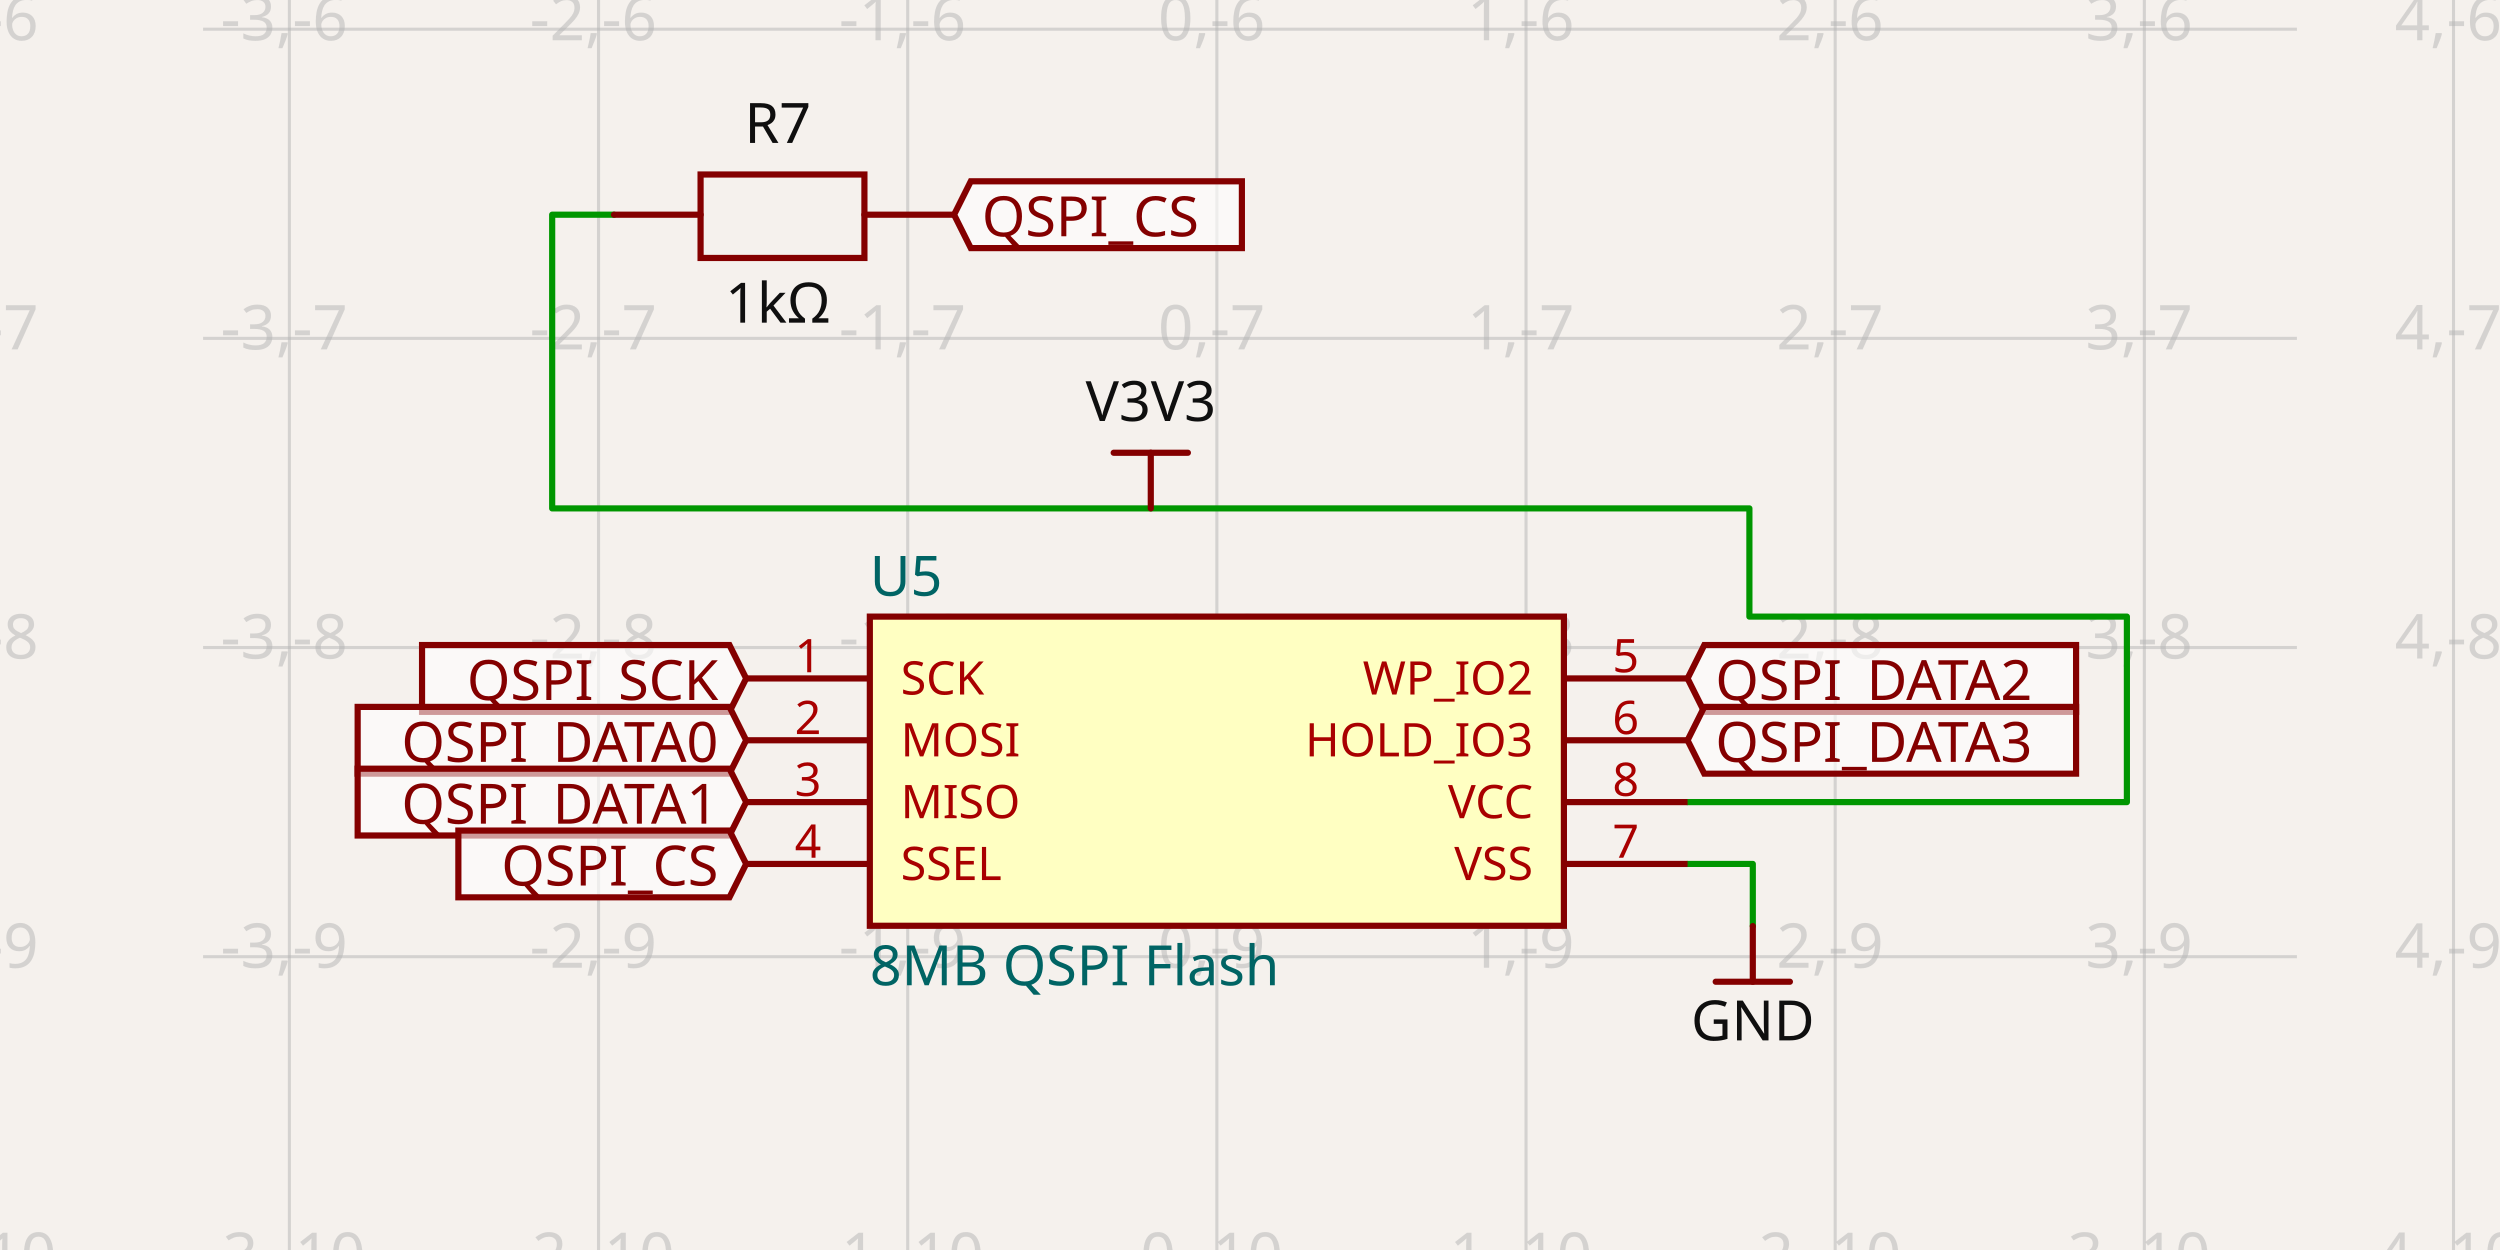
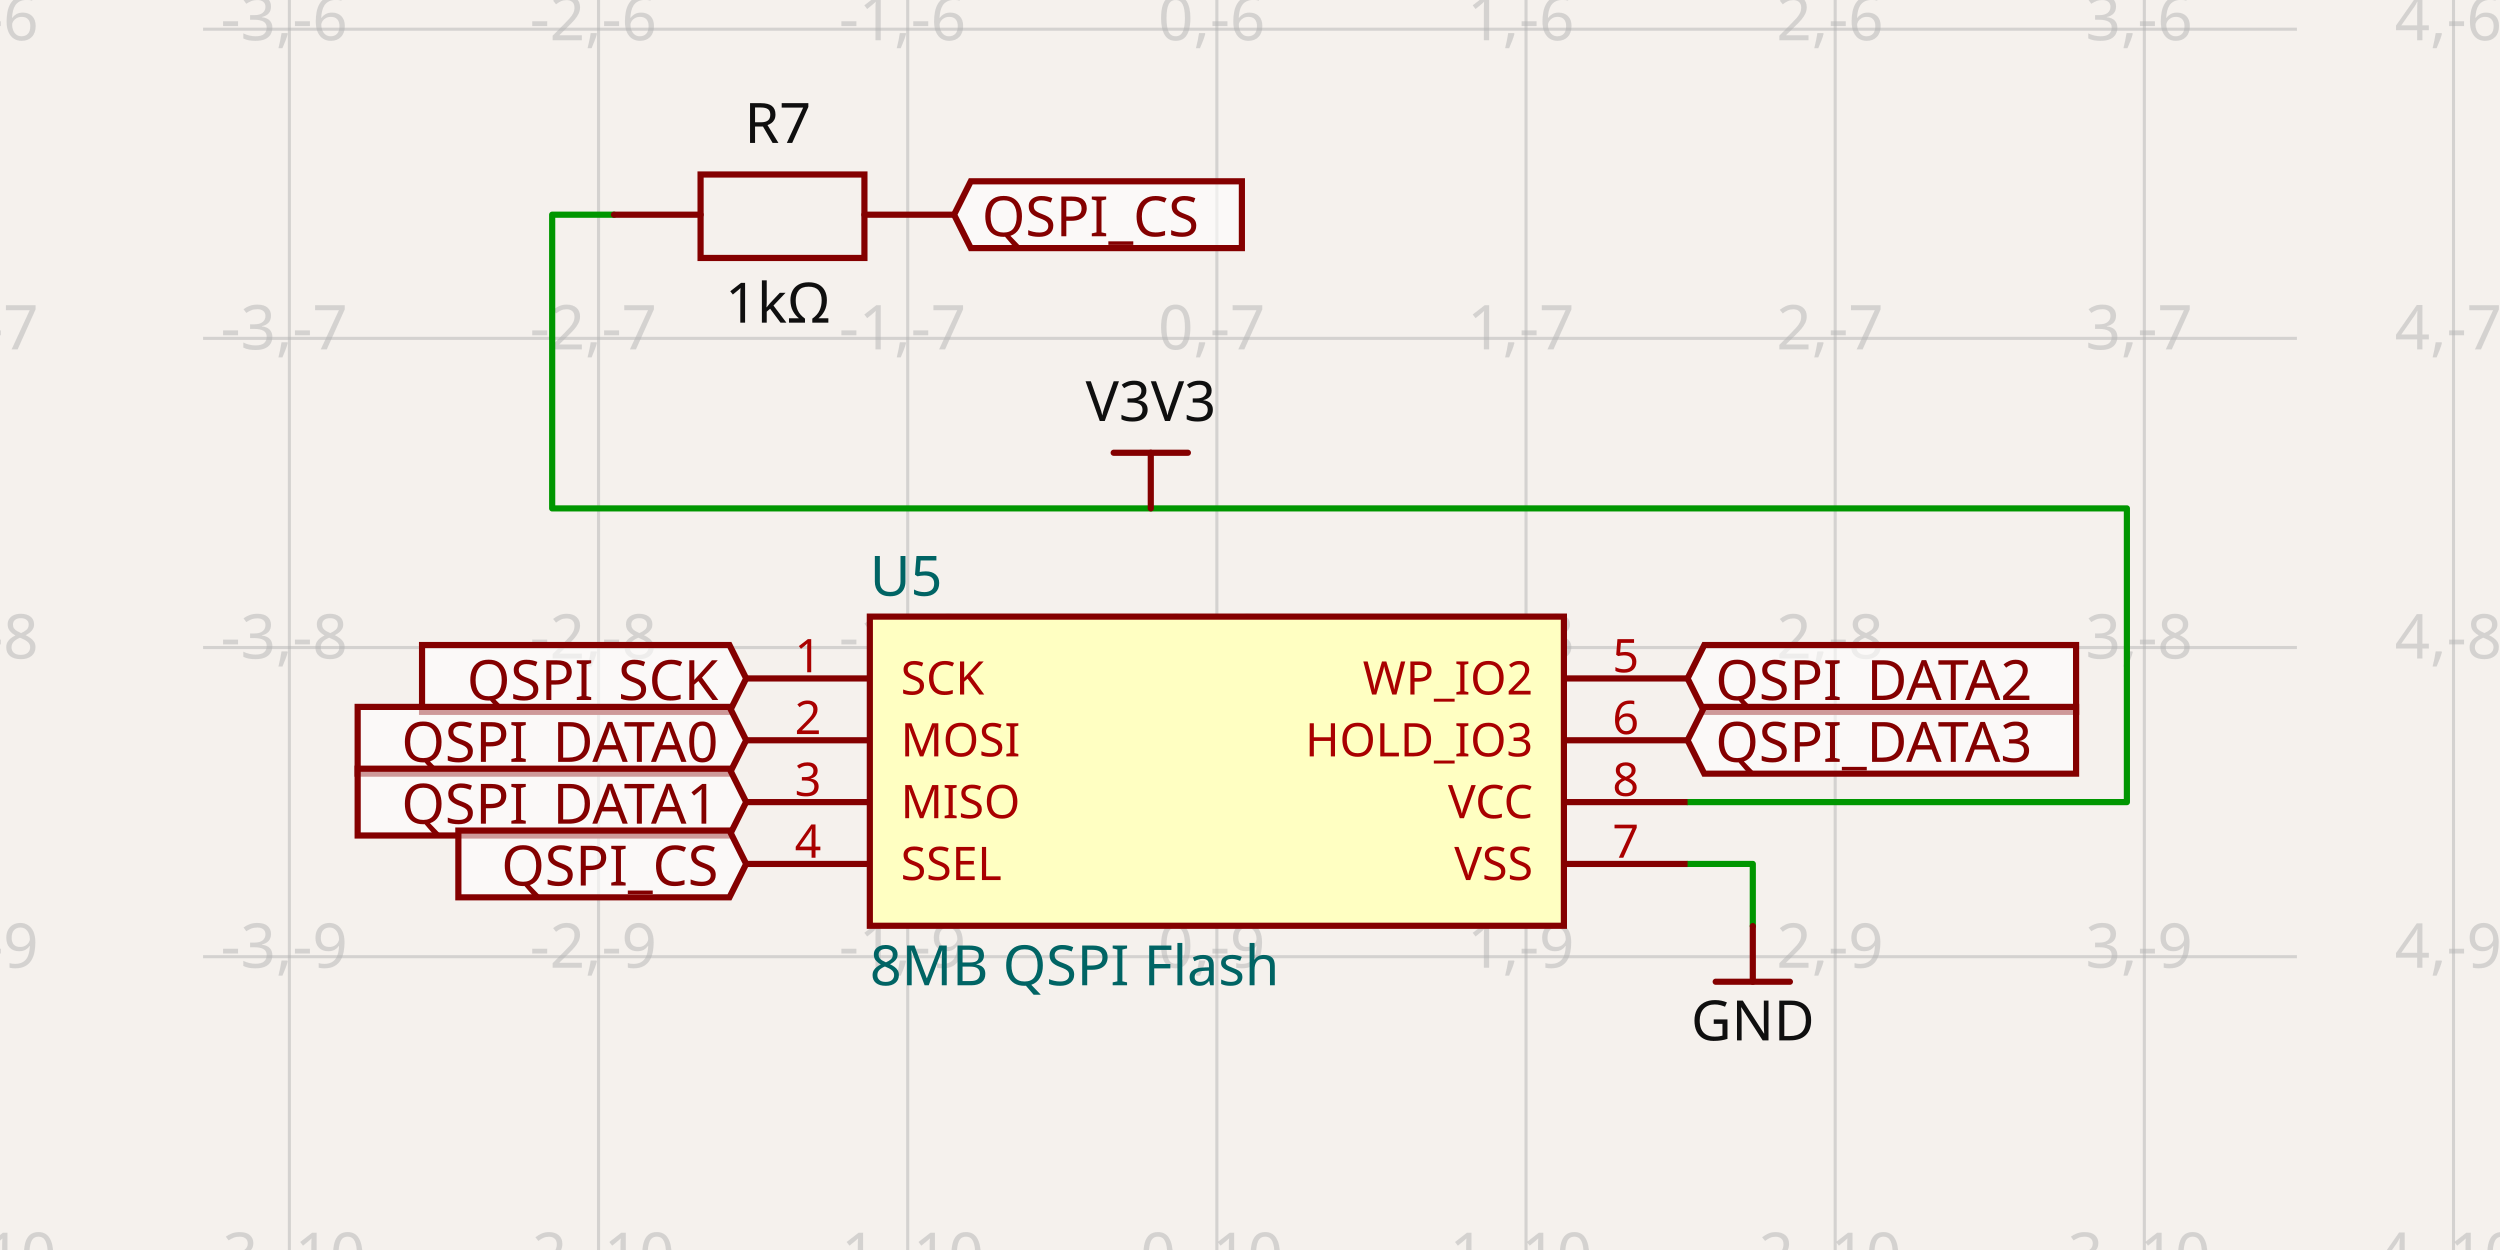
- <svg xmlns="http://www.w3.org/2000/svg" class="tscircuit-schematic" width="1200" height="600" style="background-color: rgb(245, 241, 237)" data-real-to-screen-transform="matrix(148.3977244182,0,0,-148.3977244182,584.0967105332,-876.36938751)" data-software-used-string="@tscircuit/core@0.0.1394">
+ <svg xmlns="http://www.w3.org/2000/svg" class="tscircuit-schematic" width="1200" height="600" style="background-color: rgb(245, 241, 237)" data-real-to-screen-transform="matrix(148.3977244182,0,0,-148.3977244182,584.0967105332,-876.36938751)" data-software-used-string="@tscircuit/core@0.0.1396">
  <style>
              .boundary { fill: rgb(245, 241, 237); }
              .schematic-boundary { fill: none; stroke: #fff; }
              .component { fill: none; stroke: rgb(132, 0, 0); }
              .chip { fill: rgb(255, 255, 194); stroke: rgb(132, 0, 0); }
              .component-pin { fill: none; stroke: rgb(132, 0, 0); }
              /* Basic per-trace hover fallback */
              .trace:hover {
                filter: invert(1);
              }
              .trace:hover .trace-crossing-outline {
                opacity: 0;
              }
              .trace:hover .trace-junction {
                filter: invert(1);
              }
              /* Net-hover highlighting: when a trace or its overlays are hovered,
                 invert color for all traces (base + overlays) sharing the same
                 subcircuit connectivity key. Also hide crossing outline during hover. */
              svg:has(:is(g.trace[data-subcircuit-connectivity-map-key="unnamedsubcircuitsubcircuit_source_group_0_connectivity_net0"], g.trace-overlays[data-subcircuit-connectivity-map-key="unnamedsubcircuitsubcircuit_source_group_0_connectivity_net0"]):hover) :is(g.trace[data-subcircuit-connectivity-map-key="unnamedsubcircuitsubcircuit_source_group_0_connectivity_net0"], g.trace-overlays[data-subcircuit-connectivity-map-key="unnamedsubcircuitsubcircuit_source_group_0_connectivity_net0"]) { filter: invert(1); }
svg:has(:is(g.trace[data-subcircuit-connectivity-map-key="unnamedsubcircuitsubcircuit_source_group_0_connectivity_net0"], g.trace-overlays[data-subcircuit-connectivity-map-key="unnamedsubcircuitsubcircuit_source_group_0_connectivity_net0"]):hover) g.trace-overlays[data-subcircuit-connectivity-map-key="unnamedsubcircuitsubcircuit_source_group_0_connectivity_net0"] .trace-crossing-outline { opacity: 0; }
svg:has(:is(g.trace[data-subcircuit-connectivity-map-key="unnamedsubcircuitsubcircuit_source_group_0_connectivity_net7"], g.trace-overlays[data-subcircuit-connectivity-map-key="unnamedsubcircuitsubcircuit_source_group_0_connectivity_net7"]):hover) :is(g.trace[data-subcircuit-connectivity-map-key="unnamedsubcircuitsubcircuit_source_group_0_connectivity_net7"], g.trace-overlays[data-subcircuit-connectivity-map-key="unnamedsubcircuitsubcircuit_source_group_0_connectivity_net7"]) { filter: invert(1); }
svg:has(:is(g.trace[data-subcircuit-connectivity-map-key="unnamedsubcircuitsubcircuit_source_group_0_connectivity_net7"], g.trace-overlays[data-subcircuit-connectivity-map-key="unnamedsubcircuitsubcircuit_source_group_0_connectivity_net7"]):hover) g.trace-overlays[data-subcircuit-connectivity-map-key="unnamedsubcircuitsubcircuit_source_group_0_connectivity_net7"] .trace-crossing-outline { opacity: 0; }
              .text { font-family: sans-serif; fill: rgb(0, 150, 0); }
              .pin-number { fill: rgb(169, 0, 0); }
              .port-label { fill: rgb(0, 100, 100); }
              .component-name { fill: rgb(0, 100, 100); }
              
            </style>
  <rect class="boundary" x="0" y="0" width="1200" height="600" />
  <g class="grid sch-grid">
    <line x1="-9.494" y1="600" x2="-9.494" y2="7.537437340943143e-11" stroke="rgb(181, 181, 181)" stroke-width="1.484" stroke-opacity="0.5" />
    <line x1="138.904" y1="600" x2="138.904" y2="7.537437340943143e-11" stroke="rgb(181, 181, 181)" stroke-width="1.484" stroke-opacity="0.5" />
    <line x1="287.301" y1="600" x2="287.301" y2="7.537437340943143e-11" stroke="rgb(181, 181, 181)" stroke-width="1.484" stroke-opacity="0.5" />
    <line x1="435.699" y1="600" x2="435.699" y2="7.537437340943143e-11" stroke="rgb(181, 181, 181)" stroke-width="1.484" stroke-opacity="0.5" />
    <line x1="584.097" y1="600" x2="584.097" y2="7.537437340943143e-11" stroke="rgb(181, 181, 181)" stroke-width="1.484" stroke-opacity="0.5" />
    <line x1="732.494" y1="600" x2="732.494" y2="7.537437340943143e-11" stroke="rgb(181, 181, 181)" stroke-width="1.484" stroke-opacity="0.5" />
    <line x1="880.892" y1="600" x2="880.892" y2="7.537437340943143e-11" stroke="rgb(181, 181, 181)" stroke-width="1.484" stroke-opacity="0.5" />
    <line x1="1029.29" y1="600" x2="1029.29" y2="7.537437340943143e-11" stroke="rgb(181, 181, 181)" stroke-width="1.484" stroke-opacity="0.5" />
    <line x1="1177.688" y1="600" x2="1177.688" y2="7.537437340943143e-11" stroke="rgb(181, 181, 181)" stroke-width="1.484" stroke-opacity="0.5" />
    <line x1="97.476" y1="607.608" x2="1102.524" y2="607.608" stroke="rgb(181, 181, 181)" stroke-width="1.484" stroke-opacity="0.5" />
    <line x1="97.476" y1="459.21" x2="1102.524" y2="459.21" stroke="rgb(181, 181, 181)" stroke-width="1.484" stroke-opacity="0.5" />
    <line x1="97.476" y1="310.812" x2="1102.524" y2="310.812" stroke="rgb(181, 181, 181)" stroke-width="1.484" stroke-opacity="0.5" />
    <line x1="97.476" y1="162.415" x2="1102.524" y2="162.415" stroke="rgb(181, 181, 181)" stroke-width="1.484" stroke-opacity="0.5" />
    <line x1="97.476" y1="14.017" x2="1102.524" y2="14.017" stroke="rgb(181, 181, 181)" stroke-width="1.484" stroke-opacity="0.5" />
    <line x1="97.476" y1="-134.381" x2="1102.524" y2="-134.381" stroke="rgb(181, 181, 181)" stroke-width="1.484" stroke-opacity="0.5" />
    <text x="-11.994" y="602.608" fill="rgb(181, 181, 181)" font-size="29.68" fill-opacity="0.5" text-anchor="middle" dominant-baseline="middle" font-family="sans-serif">-4,-10</text>
    <text x="-11.994" y="454.21" fill="rgb(181, 181, 181)" font-size="29.68" fill-opacity="0.5" text-anchor="middle" dominant-baseline="middle" font-family="sans-serif">-4,-9</text>
    <text x="-11.994" y="305.812" fill="rgb(181, 181, 181)" font-size="29.68" fill-opacity="0.5" text-anchor="middle" dominant-baseline="middle" font-family="sans-serif">-4,-8</text>
    <text x="-11.994" y="157.415" fill="rgb(181, 181, 181)" font-size="29.68" fill-opacity="0.5" text-anchor="middle" dominant-baseline="middle" font-family="sans-serif">-4,-7</text>
    <text x="-11.994" y="9.017" fill="rgb(181, 181, 181)" font-size="29.68" fill-opacity="0.5" text-anchor="middle" dominant-baseline="middle" font-family="sans-serif">-4,-6</text>
    <text x="-11.994" y="-139.381" fill="rgb(181, 181, 181)" font-size="29.68" fill-opacity="0.5" text-anchor="middle" dominant-baseline="middle" font-family="sans-serif">-4,-5</text>
    <text x="136.404" y="602.608" fill="rgb(181, 181, 181)" font-size="29.68" fill-opacity="0.5" text-anchor="middle" dominant-baseline="middle" font-family="sans-serif">-3,-10</text>
    <text x="136.404" y="454.21" fill="rgb(181, 181, 181)" font-size="29.68" fill-opacity="0.5" text-anchor="middle" dominant-baseline="middle" font-family="sans-serif">-3,-9</text>
    <text x="136.404" y="305.812" fill="rgb(181, 181, 181)" font-size="29.68" fill-opacity="0.5" text-anchor="middle" dominant-baseline="middle" font-family="sans-serif">-3,-8</text>
    <text x="136.404" y="157.415" fill="rgb(181, 181, 181)" font-size="29.68" fill-opacity="0.5" text-anchor="middle" dominant-baseline="middle" font-family="sans-serif">-3,-7</text>
    <text x="136.404" y="9.017" fill="rgb(181, 181, 181)" font-size="29.68" fill-opacity="0.5" text-anchor="middle" dominant-baseline="middle" font-family="sans-serif">-3,-6</text>
    <text x="136.404" y="-139.381" fill="rgb(181, 181, 181)" font-size="29.68" fill-opacity="0.5" text-anchor="middle" dominant-baseline="middle" font-family="sans-serif">-3,-5</text>
    <text x="284.801" y="602.608" fill="rgb(181, 181, 181)" font-size="29.68" fill-opacity="0.5" text-anchor="middle" dominant-baseline="middle" font-family="sans-serif">-2,-10</text>
    <text x="284.801" y="454.21" fill="rgb(181, 181, 181)" font-size="29.68" fill-opacity="0.5" text-anchor="middle" dominant-baseline="middle" font-family="sans-serif">-2,-9</text>
    <text x="284.801" y="305.812" fill="rgb(181, 181, 181)" font-size="29.68" fill-opacity="0.5" text-anchor="middle" dominant-baseline="middle" font-family="sans-serif">-2,-8</text>
    <text x="284.801" y="157.415" fill="rgb(181, 181, 181)" font-size="29.68" fill-opacity="0.5" text-anchor="middle" dominant-baseline="middle" font-family="sans-serif">-2,-7</text>
    <text x="284.801" y="9.017" fill="rgb(181, 181, 181)" font-size="29.68" fill-opacity="0.5" text-anchor="middle" dominant-baseline="middle" font-family="sans-serif">-2,-6</text>
    <text x="284.801" y="-139.381" fill="rgb(181, 181, 181)" font-size="29.68" fill-opacity="0.5" text-anchor="middle" dominant-baseline="middle" font-family="sans-serif">-2,-5</text>
    <text x="433.199" y="602.608" fill="rgb(181, 181, 181)" font-size="29.68" fill-opacity="0.5" text-anchor="middle" dominant-baseline="middle" font-family="sans-serif">-1,-10</text>
    <text x="433.199" y="454.21" fill="rgb(181, 181, 181)" font-size="29.68" fill-opacity="0.5" text-anchor="middle" dominant-baseline="middle" font-family="sans-serif">-1,-9</text>
    <text x="433.199" y="305.812" fill="rgb(181, 181, 181)" font-size="29.68" fill-opacity="0.5" text-anchor="middle" dominant-baseline="middle" font-family="sans-serif">-1,-8</text>
    <text x="433.199" y="157.415" fill="rgb(181, 181, 181)" font-size="29.68" fill-opacity="0.5" text-anchor="middle" dominant-baseline="middle" font-family="sans-serif">-1,-7</text>
    <text x="433.199" y="9.017" fill="rgb(181, 181, 181)" font-size="29.68" fill-opacity="0.5" text-anchor="middle" dominant-baseline="middle" font-family="sans-serif">-1,-6</text>
    <text x="433.199" y="-139.381" fill="rgb(181, 181, 181)" font-size="29.68" fill-opacity="0.5" text-anchor="middle" dominant-baseline="middle" font-family="sans-serif">-1,-5</text>
    <text x="581.597" y="602.608" fill="rgb(181, 181, 181)" font-size="29.68" fill-opacity="0.5" text-anchor="middle" dominant-baseline="middle" font-family="sans-serif">0,-10</text>
    <text x="581.597" y="454.21" fill="rgb(181, 181, 181)" font-size="29.68" fill-opacity="0.5" text-anchor="middle" dominant-baseline="middle" font-family="sans-serif">0,-9</text>
    <text x="581.597" y="305.812" fill="rgb(181, 181, 181)" font-size="29.68" fill-opacity="0.5" text-anchor="middle" dominant-baseline="middle" font-family="sans-serif">0,-8</text>
    <text x="581.597" y="157.415" fill="rgb(181, 181, 181)" font-size="29.68" fill-opacity="0.5" text-anchor="middle" dominant-baseline="middle" font-family="sans-serif">0,-7</text>
    <text x="581.597" y="9.017" fill="rgb(181, 181, 181)" font-size="29.68" fill-opacity="0.5" text-anchor="middle" dominant-baseline="middle" font-family="sans-serif">0,-6</text>
    <text x="581.597" y="-139.381" fill="rgb(181, 181, 181)" font-size="29.68" fill-opacity="0.5" text-anchor="middle" dominant-baseline="middle" font-family="sans-serif">0,-5</text>
    <text x="729.994" y="602.608" fill="rgb(181, 181, 181)" font-size="29.68" fill-opacity="0.5" text-anchor="middle" dominant-baseline="middle" font-family="sans-serif">1,-10</text>
    <text x="729.994" y="454.21" fill="rgb(181, 181, 181)" font-size="29.68" fill-opacity="0.5" text-anchor="middle" dominant-baseline="middle" font-family="sans-serif">1,-9</text>
    <text x="729.994" y="305.812" fill="rgb(181, 181, 181)" font-size="29.68" fill-opacity="0.5" text-anchor="middle" dominant-baseline="middle" font-family="sans-serif">1,-8</text>
    <text x="729.994" y="157.415" fill="rgb(181, 181, 181)" font-size="29.68" fill-opacity="0.5" text-anchor="middle" dominant-baseline="middle" font-family="sans-serif">1,-7</text>
    <text x="729.994" y="9.017" fill="rgb(181, 181, 181)" font-size="29.68" fill-opacity="0.5" text-anchor="middle" dominant-baseline="middle" font-family="sans-serif">1,-6</text>
    <text x="729.994" y="-139.381" fill="rgb(181, 181, 181)" font-size="29.68" fill-opacity="0.5" text-anchor="middle" dominant-baseline="middle" font-family="sans-serif">1,-5</text>
    <text x="878.392" y="602.608" fill="rgb(181, 181, 181)" font-size="29.68" fill-opacity="0.5" text-anchor="middle" dominant-baseline="middle" font-family="sans-serif">2,-10</text>
    <text x="878.392" y="454.21" fill="rgb(181, 181, 181)" font-size="29.68" fill-opacity="0.5" text-anchor="middle" dominant-baseline="middle" font-family="sans-serif">2,-9</text>
    <text x="878.392" y="305.812" fill="rgb(181, 181, 181)" font-size="29.68" fill-opacity="0.5" text-anchor="middle" dominant-baseline="middle" font-family="sans-serif">2,-8</text>
    <text x="878.392" y="157.415" fill="rgb(181, 181, 181)" font-size="29.68" fill-opacity="0.5" text-anchor="middle" dominant-baseline="middle" font-family="sans-serif">2,-7</text>
    <text x="878.392" y="9.017" fill="rgb(181, 181, 181)" font-size="29.68" fill-opacity="0.5" text-anchor="middle" dominant-baseline="middle" font-family="sans-serif">2,-6</text>
    <text x="878.392" y="-139.381" fill="rgb(181, 181, 181)" font-size="29.68" fill-opacity="0.5" text-anchor="middle" dominant-baseline="middle" font-family="sans-serif">2,-5</text>
    <text x="1026.79" y="602.608" fill="rgb(181, 181, 181)" font-size="29.68" fill-opacity="0.5" text-anchor="middle" dominant-baseline="middle" font-family="sans-serif">3,-10</text>
    <text x="1026.79" y="454.21" fill="rgb(181, 181, 181)" font-size="29.68" fill-opacity="0.5" text-anchor="middle" dominant-baseline="middle" font-family="sans-serif">3,-9</text>
    <text x="1026.79" y="305.812" fill="rgb(181, 181, 181)" font-size="29.68" fill-opacity="0.5" text-anchor="middle" dominant-baseline="middle" font-family="sans-serif">3,-8</text>
    <text x="1026.79" y="157.415" fill="rgb(181, 181, 181)" font-size="29.68" fill-opacity="0.5" text-anchor="middle" dominant-baseline="middle" font-family="sans-serif">3,-7</text>
    <text x="1026.79" y="9.017" fill="rgb(181, 181, 181)" font-size="29.68" fill-opacity="0.5" text-anchor="middle" dominant-baseline="middle" font-family="sans-serif">3,-6</text>
    <text x="1026.79" y="-139.381" fill="rgb(181, 181, 181)" font-size="29.68" fill-opacity="0.5" text-anchor="middle" dominant-baseline="middle" font-family="sans-serif">3,-5</text>
    <text x="1175.188" y="602.608" fill="rgb(181, 181, 181)" font-size="29.68" fill-opacity="0.5" text-anchor="middle" dominant-baseline="middle" font-family="sans-serif">4,-10</text>
    <text x="1175.188" y="454.21" fill="rgb(181, 181, 181)" font-size="29.68" fill-opacity="0.5" text-anchor="middle" dominant-baseline="middle" font-family="sans-serif">4,-9</text>
    <text x="1175.188" y="305.812" fill="rgb(181, 181, 181)" font-size="29.68" fill-opacity="0.5" text-anchor="middle" dominant-baseline="middle" font-family="sans-serif">4,-8</text>
    <text x="1175.188" y="157.415" fill="rgb(181, 181, 181)" font-size="29.68" fill-opacity="0.5" text-anchor="middle" dominant-baseline="middle" font-family="sans-serif">4,-7</text>
    <text x="1175.188" y="9.017" fill="rgb(181, 181, 181)" font-size="29.68" fill-opacity="0.5" text-anchor="middle" dominant-baseline="middle" font-family="sans-serif">4,-6</text>
    <text x="1175.188" y="-139.381" fill="rgb(181, 181, 181)" font-size="29.68" fill-opacity="0.5" text-anchor="middle" dominant-baseline="middle" font-family="sans-serif">4,-5</text>
  </g>
  <g class="trace sch-trace" data-layer="base" data-circuit-json-type="schematic_trace" data-schematic-trace-id="schematic_trace_0" data-subcircuit-connectivity-map-key="unnamedsubcircuitsubcircuit_source_group_0_connectivity_net0">
-     <path d="M 294.721 103.056 L 265.042 103.056 L 265.042 244.033 L 839.712 244.033 L 839.712 295.973 L 1020.905 295.973 L 1020.905 385.011 L 810.032 385.011" class="trace-invisible-hover-outline sch-trace-hitbox" stroke="rgb(0, 150, 0)" fill="none" stroke-width="23.744px" stroke-linecap="round" opacity="0" stroke-linejoin="round" />
-     <path class="sch-trace-path" d="M 294.721 103.056 L 265.042 103.056 L 265.042 244.033 L 839.712 244.033 L 839.712 295.973 L 1020.905 295.973 L 1020.905 385.011 L 810.032 385.011" stroke="rgb(0, 150, 0)" fill="none" stroke-width="2.968px" stroke-linecap="round" stroke-linejoin="round" />
+     <path d="M 294.721 103.056 L 265.042 103.056 L 265.042 244.033 L 1020.905 244.033 L 1020.905 385.011 L 810.032 385.011" class="trace-invisible-hover-outline sch-trace-hitbox" stroke="rgb(0, 150, 0)" fill="none" stroke-width="23.744px" stroke-linecap="round" opacity="0" stroke-linejoin="round" />
+     <path class="sch-trace-path" d="M 294.721 103.056 L 265.042 103.056 L 265.042 244.033 L 1020.905 244.033 L 1020.905 385.011 L 810.032 385.011" stroke="rgb(0, 150, 0)" fill="none" stroke-width="2.968px" stroke-linecap="round" stroke-linejoin="round" />
  </g>
  <g class="trace sch-trace" data-layer="base" data-circuit-json-type="schematic_trace" data-schematic-trace-id="schematic_trace_1" data-subcircuit-connectivity-map-key="unnamedsubcircuitsubcircuit_source_group_0_connectivity_net7">
    <path d="M 810.032 414.691 L 841.344 414.691 L 841.344 444.519" class="trace-invisible-hover-outline sch-trace-hitbox" stroke="rgb(0, 150, 0)" fill="none" stroke-width="23.744px" stroke-linecap="round" opacity="0" stroke-linejoin="round" />
    <path class="sch-trace-path" d="M 810.032 414.691 L 841.344 414.691 L 841.344 444.519" stroke="rgb(0, 150, 0)" fill="none" stroke-width="2.968px" stroke-linecap="round" stroke-linejoin="round" />
  </g>
  <g class="trace-overlays sch-trace-overlays" data-layer="overlay" data-circuit-json-type="schematic_trace" data-schematic-trace-id="schematic_trace_0" data-subcircuit-connectivity-map-key="unnamedsubcircuitsubcircuit_source_group_0_connectivity_net0" />
  <g class="trace-overlays sch-trace-overlays" data-layer="overlay" data-circuit-json-type="schematic_trace" data-schematic-trace-id="schematic_trace_1" data-subcircuit-connectivity-map-key="unnamedsubcircuitsubcircuit_source_group_0_connectivity_net7" />
  <g class="sch-component" data-circuit-json-type="schematic_component" data-schematic-component-id="schematic_component_0">
    <rect class="component-overlay sch-component-overlay" x="294.721" y="83.764" width="163.237" height="40.067" fill="transparent" />
    <path class="sch-component-symbol-path" d="M 294.721 103.056 L 336.273 103.056" stroke="rgb(132, 0, 0)" fill="none" stroke-width="2.968px" stroke-linecap="round" />
    <path class="sch-component-symbol-path" d="M 414.923 103.056 L 457.959 103.056" stroke="rgb(132, 0, 0)" fill="none" stroke-width="2.968px" stroke-linecap="round" />
    <path class="sch-component-symbol-path" d="M 376.34 83.764 L 414.923 83.764 L 414.923 123.831 L 336.273 123.831 L 336.273 83.764 L 376.34 83.764" stroke="rgb(132, 0, 0)" fill="none" stroke-width="2.968px" stroke-linecap="round" />
    <text class="sch-component-name sch-component-text" x="373.372" y="76.425" stroke="rgb(245, 241, 237)" stroke-width="2.968px" paint-order="stroke" fill="rgb(15, 15, 15)" font-family="sans-serif" text-anchor="middle" dominant-baseline="ideographic" font-size="26.712px">R7</text>
    <text class="sch-component-text" x="373.372" y="134.138" fill="rgb(15, 15, 15)" font-family="sans-serif" text-anchor="middle" dominant-baseline="hanging" font-size="26.712px">1kΩ</text>
  </g>
  <g class="sch-component" data-circuit-json-type="schematic_component" data-schematic-component-id="schematic_component_1">
    <rect class="component chip sch-component-body" x="417.52" y="295.973" width="333.153" height="148.398" stroke-width="2.968px" fill="rgb(255, 255, 194)" stroke="rgb(132, 0, 0)" />
    <rect class="component-overlay sch-component-overlay" x="417.52" y="295.973" width="333.153" height="148.398" fill="transparent" />
    <text class="sch-text" x="417.52" y="463.662" fill="#006464" text-anchor="start" dominant-baseline="middle" font-family="sans-serif" font-size="26.712px" transform="rotate(0, 417.5203, 463.6621)">8MB QSPI Flash</text>
    <text class="sch-text" x="417.52" y="276.681" fill="#006464" text-anchor="start" dominant-baseline="middle" font-family="sans-serif" font-size="26.712px" transform="rotate(0, 417.5203, 276.6809)">U5</text>
    <line class="component-pin sch-component-pin sch-port-line" x1="417.52" y1="325.652" x2="358.161" y2="325.652" stroke-width="2.968px" />
    <g class="sch-port" data-schematic-port-id="source_port_2">
      <rect x="355.193" y="322.684" width="5.936" height="5.936" opacity="0" />
    </g>
    <text class="pin-number sch-pin-number" x="387.841" y="322.684" style="font-family: sans-serif;" fill="rgb(169, 0, 0)" text-anchor="middle" dominant-baseline="auto" font-size="22.26px" transform="">1</text>
    <text class="pin-number sch-pin-label" x="432.36" y="325.652" style="font-family: sans-serif;" fill="rgb(169, 0, 0)" text-anchor="start" dominant-baseline="middle" font-size="22.26px" transform="">SCK</text>
    <line class="component-pin sch-component-pin sch-port-line" x1="417.52" y1="355.332" x2="358.161" y2="355.332" stroke-width="2.968px" />
    <g class="sch-port" data-schematic-port-id="source_port_3">
      <rect x="355.193" y="352.364" width="5.936" height="5.936" opacity="0" />
    </g>
    <text class="pin-number sch-pin-number" x="387.841" y="352.364" style="font-family: sans-serif;" fill="rgb(169, 0, 0)" text-anchor="middle" dominant-baseline="auto" font-size="22.26px" transform="">2</text>
    <text class="pin-number sch-pin-label" x="432.36" y="355.332" style="font-family: sans-serif;" fill="rgb(169, 0, 0)" text-anchor="start" dominant-baseline="middle" font-size="22.26px" transform="">MOSI</text>
    <line class="component-pin sch-component-pin sch-port-line" x1="417.52" y1="385.011" x2="358.161" y2="385.011" stroke-width="2.968px" />
    <g class="sch-port" data-schematic-port-id="source_port_4">
      <rect x="355.193" y="382.043" width="5.936" height="5.936" opacity="0" />
    </g>
    <text class="pin-number sch-pin-number" x="387.841" y="382.043" style="font-family: sans-serif;" fill="rgb(169, 0, 0)" text-anchor="middle" dominant-baseline="auto" font-size="22.26px" transform="">3</text>
    <text class="pin-number sch-pin-label" x="432.36" y="385.011" style="font-family: sans-serif;" fill="rgb(169, 0, 0)" text-anchor="start" dominant-baseline="middle" font-size="22.26px" transform="">MISO</text>
    <line class="component-pin sch-component-pin sch-port-line" x1="417.52" y1="414.691" x2="358.161" y2="414.691" stroke-width="2.968px" />
    <g class="sch-port" data-schematic-port-id="source_port_5">
      <rect x="355.193" y="411.723" width="5.936" height="5.936" opacity="0" />
    </g>
    <text class="pin-number sch-pin-number" x="387.841" y="411.723" style="font-family: sans-serif;" fill="rgb(169, 0, 0)" text-anchor="middle" dominant-baseline="auto" font-size="22.26px" transform="">4</text>
    <text class="pin-number sch-pin-label" x="432.36" y="414.691" style="font-family: sans-serif;" fill="rgb(169, 0, 0)" text-anchor="start" dominant-baseline="middle" font-size="22.26px" transform="">SSEL</text>
    <line class="component-pin sch-component-pin sch-port-line" x1="750.673" y1="325.652" x2="810.032" y2="325.652" stroke-width="2.968px" />
    <g class="sch-port" data-schematic-port-id="source_port_6">
      <rect x="807.064" y="322.684" width="5.936" height="5.936" opacity="0" />
    </g>
    <text class="pin-number sch-pin-number" x="780.353" y="322.684" style="font-family: sans-serif;" fill="rgb(169, 0, 0)" text-anchor="middle" dominant-baseline="auto" font-size="22.26px" transform="">5</text>
    <text class="pin-number sch-pin-label" x="735.833" y="325.652" style="font-family: sans-serif;" fill="rgb(169, 0, 0)" text-anchor="end" dominant-baseline="middle" font-size="22.26px" transform="">WP_IO2</text>
    <line class="component-pin sch-component-pin sch-port-line" x1="750.673" y1="355.332" x2="810.032" y2="355.332" stroke-width="2.968px" />
    <g class="sch-port" data-schematic-port-id="source_port_7">
      <rect x="807.064" y="352.364" width="5.936" height="5.936" opacity="0" />
    </g>
    <text class="pin-number sch-pin-number" x="780.353" y="352.364" style="font-family: sans-serif;" fill="rgb(169, 0, 0)" text-anchor="middle" dominant-baseline="auto" font-size="22.26px" transform="">6</text>
    <text class="pin-number sch-pin-label" x="735.833" y="355.332" style="font-family: sans-serif;" fill="rgb(169, 0, 0)" text-anchor="end" dominant-baseline="middle" font-size="22.26px" transform="">HOLD_IO3</text>
    <line class="component-pin sch-component-pin sch-port-line" x1="750.673" y1="414.691" x2="810.032" y2="414.691" stroke-width="2.968px" />
    <g class="sch-port" data-schematic-port-id="source_port_8">
      <rect x="807.064" y="411.723" width="5.936" height="5.936" opacity="0" />
    </g>
    <text class="pin-number sch-pin-number" x="780.353" y="411.723" style="font-family: sans-serif;" fill="rgb(169, 0, 0)" text-anchor="middle" dominant-baseline="auto" font-size="22.26px" transform="">7</text>
    <text class="pin-number sch-pin-label" x="735.833" y="414.691" style="font-family: sans-serif;" fill="rgb(169, 0, 0)" text-anchor="end" dominant-baseline="middle" font-size="22.26px" transform="">VSS</text>
    <line class="component-pin sch-component-pin sch-port-line" x1="750.673" y1="385.011" x2="810.032" y2="385.011" stroke-width="2.968px" />
    <g class="sch-port" data-schematic-port-id="source_port_9">
      <rect x="807.064" y="382.043" width="5.936" height="5.936" opacity="0" />
    </g>
    <text class="pin-number sch-pin-number" x="780.353" y="382.043" style="font-family: sans-serif;" fill="rgb(169, 0, 0)" text-anchor="middle" dominant-baseline="auto" font-size="22.26px" transform="">8</text>
    <text class="pin-number sch-pin-label" x="735.833" y="385.011" style="font-family: sans-serif;" fill="rgb(169, 0, 0)" text-anchor="end" dominant-baseline="middle" font-size="22.26px" transform="">VCC</text>
  </g>
  <g class="schematic-port-hover sch-port-hover" data-schematic-port-id="source_port_0">
    <circle cx="294.721" cy="103.056" r="5.936" fill="red" opacity="0" />
  </g>
  <g class="schematic-port-hover sch-port-hover" data-schematic-port-id="source_port_1">
    <circle cx="457.959" cy="103.056" r="5.936" fill="red" opacity="0" />
  </g>
  <g class="schematic-port-hover sch-port-hover" data-schematic-port-id="source_port_2">
    <circle cx="358.161" cy="325.652" r="5.936" fill="red" opacity="0" />
  </g>
  <g class="schematic-port-hover sch-port-hover" data-schematic-port-id="source_port_3">
    <circle cx="358.161" cy="355.332" r="5.936" fill="red" opacity="0" />
  </g>
  <g class="schematic-port-hover sch-port-hover" data-schematic-port-id="source_port_4">
    <circle cx="358.161" cy="385.011" r="5.936" fill="red" opacity="0" />
  </g>
  <g class="schematic-port-hover sch-port-hover" data-schematic-port-id="source_port_5">
    <circle cx="358.161" cy="414.691" r="5.936" fill="red" opacity="0" />
  </g>
  <g class="schematic-port-hover sch-port-hover" data-schematic-port-id="source_port_6">
    <circle cx="810.032" cy="325.652" r="5.936" fill="red" opacity="0" />
  </g>
  <g class="schematic-port-hover sch-port-hover" data-schematic-port-id="source_port_7">
    <circle cx="810.032" cy="355.332" r="5.936" fill="red" opacity="0" />
  </g>
  <g class="schematic-port-hover sch-port-hover" data-schematic-port-id="source_port_8">
    <circle cx="810.032" cy="414.691" r="5.936" fill="red" opacity="0" />
  </g>
  <g class="schematic-port-hover sch-port-hover" data-schematic-port-id="source_port_9">
    <circle cx="810.032" cy="385.011" r="5.936" fill="red" opacity="0" />
  </g>
  <path class="net-label sch-net-label" d="     M 358.161,325.652     L 350.148,341.679     L 202.581,341.679     L 202.581,309.625     L 350.148,309.625     Z   " fill="rgba(255, 255, 255, 0.6)" stroke="rgb(132, 0, 0)" stroke-width="2.968px" />
  <text class="net-label-text sch-net-label-text" x="344.805" y="325.652" fill="rgb(132, 0, 0)" text-anchor="end" dominant-baseline="central" font-family="sans-serif" font-variant-numeric="tabular-nums" font-size="26.712px" transform="">QSPI_SCK</text>
  <path class="net-label sch-net-label" d="     M 358.161,355.332     L 350.148,371.359     L 171.675,371.359     L 171.675,339.305     L 350.148,339.305     Z   " fill="rgba(255, 255, 255, 0.6)" stroke="rgb(132, 0, 0)" stroke-width="2.968px" />
  <text class="net-label-text sch-net-label-text" x="344.805" y="355.332" fill="rgb(132, 0, 0)" text-anchor="end" dominant-baseline="central" font-family="sans-serif" font-variant-numeric="tabular-nums" font-size="26.712px" transform="">QSPI_DATA0</text>
  <path class="net-label sch-net-label" d="     M 358.161,385.011     L 350.148,401.038     L 171.675,401.038     L 171.675,368.984     L 350.148,368.984     Z   " fill="rgba(255, 255, 255, 0.6)" stroke="rgb(132, 0, 0)" stroke-width="2.968px" />
  <text class="net-label-text sch-net-label-text" x="344.805" y="385.011" fill="rgb(132, 0, 0)" text-anchor="end" dominant-baseline="central" font-family="sans-serif" font-variant-numeric="tabular-nums" font-size="26.712px" transform="">QSPI_DATA1</text>
  <path class="net-label sch-net-label" d="     M 358.161,414.691     L 350.148,430.718     L 220.013,430.718     L 220.013,398.664     L 350.148,398.664     Z   " fill="rgba(255, 255, 255, 0.6)" stroke="rgb(132, 0, 0)" stroke-width="2.968px" />
  <text class="net-label-text sch-net-label-text" x="344.805" y="414.691" fill="rgb(132, 0, 0)" text-anchor="end" dominant-baseline="central" font-family="sans-serif" font-variant-numeric="tabular-nums" font-size="26.712px" transform="">QSPI_CS</text>
  <path class="net-label sch-net-label" d="     M 810.032,325.652     L 818.046,309.625     L 996.519,309.625     L 996.519,341.679     L 818.046,341.679     Z   " fill="rgba(255, 255, 255, 0.6)" stroke="rgb(132, 0, 0)" stroke-width="2.968px" />
  <text class="net-label-text sch-net-label-text" x="823.388" y="325.652" fill="rgb(132, 0, 0)" text-anchor="start" dominant-baseline="central" font-family="sans-serif" font-variant-numeric="tabular-nums" font-size="26.712px" transform="">QSPI_DATA2</text>
  <path class="net-label sch-net-label" d="     M 810.032,355.332     L 818.046,339.305     L 996.519,339.305     L 996.519,371.359     L 818.046,371.359     Z   " fill="rgba(255, 255, 255, 0.6)" stroke="rgb(132, 0, 0)" stroke-width="2.968px" />
  <text class="net-label-text sch-net-label-text" x="823.388" y="355.332" fill="rgb(132, 0, 0)" text-anchor="start" dominant-baseline="central" font-family="sans-serif" font-variant-numeric="tabular-nums" font-size="26.712px" transform="">QSPI_DATA3</text>
  <rect class="component-overlay sch-component-overlay sch-net-label-overlay" x="534.569" y="217.322" width="35.615" height="26.712" fill="transparent" />
  <path class="sch-net-label-symbol-path" d="M 570.184 217.322 L 534.569 217.322" stroke="rgb(132, 0, 0)" fill="none" stroke-width="2.968px" stroke-linecap="round" />
  <path class="sch-net-label-symbol-path" d="M 552.377 217.322 L 552.377 244.033" stroke="rgb(132, 0, 0)" fill="none" stroke-width="2.968px" stroke-linecap="round" />
  <text class="sch-net-label-symbol-text" x="552.377" y="209.902" fill="rgb(15, 15, 15)" font-family="sans-serif" text-anchor="middle" dominant-baseline="ideographic" font-size="26.712px">V3V3</text>
  <path class="net-label sch-net-label" d="     M 457.959,103.056     L 465.972,87.029     L 596.107,87.029     L 596.107,119.083     L 465.972,119.083     Z   " fill="rgba(255, 255, 255, 0.6)" stroke="rgb(132, 0, 0)" stroke-width="2.968px" />
  <text class="net-label-text sch-net-label-text" x="471.314" y="103.056" fill="rgb(132, 0, 0)" text-anchor="start" dominant-baseline="central" font-family="sans-serif" font-variant-numeric="tabular-nums" font-size="26.712px" transform="">QSPI_CS</text>
  <rect class="component-overlay sch-component-overlay sch-net-label-overlay" x="823.536" y="444.519" width="35.615" height="26.712" fill="transparent" />
  <path class="sch-net-label-symbol-path" d="M 823.536 471.23 L 859.152 471.23" stroke="rgb(132, 0, 0)" fill="none" stroke-width="2.968px" stroke-linecap="round" />
  <path class="sch-net-label-symbol-path" d="M 841.344 471.23 L 841.344 444.519" stroke="rgb(132, 0, 0)" fill="none" stroke-width="2.968px" stroke-linecap="round" />
  <text class="sch-net-label-symbol-text" x="841.344" y="478.65" fill="rgb(15, 15, 15)" font-family="sans-serif" text-anchor="middle" dominant-baseline="hanging" font-size="26.712px">GND</text>
</svg>
